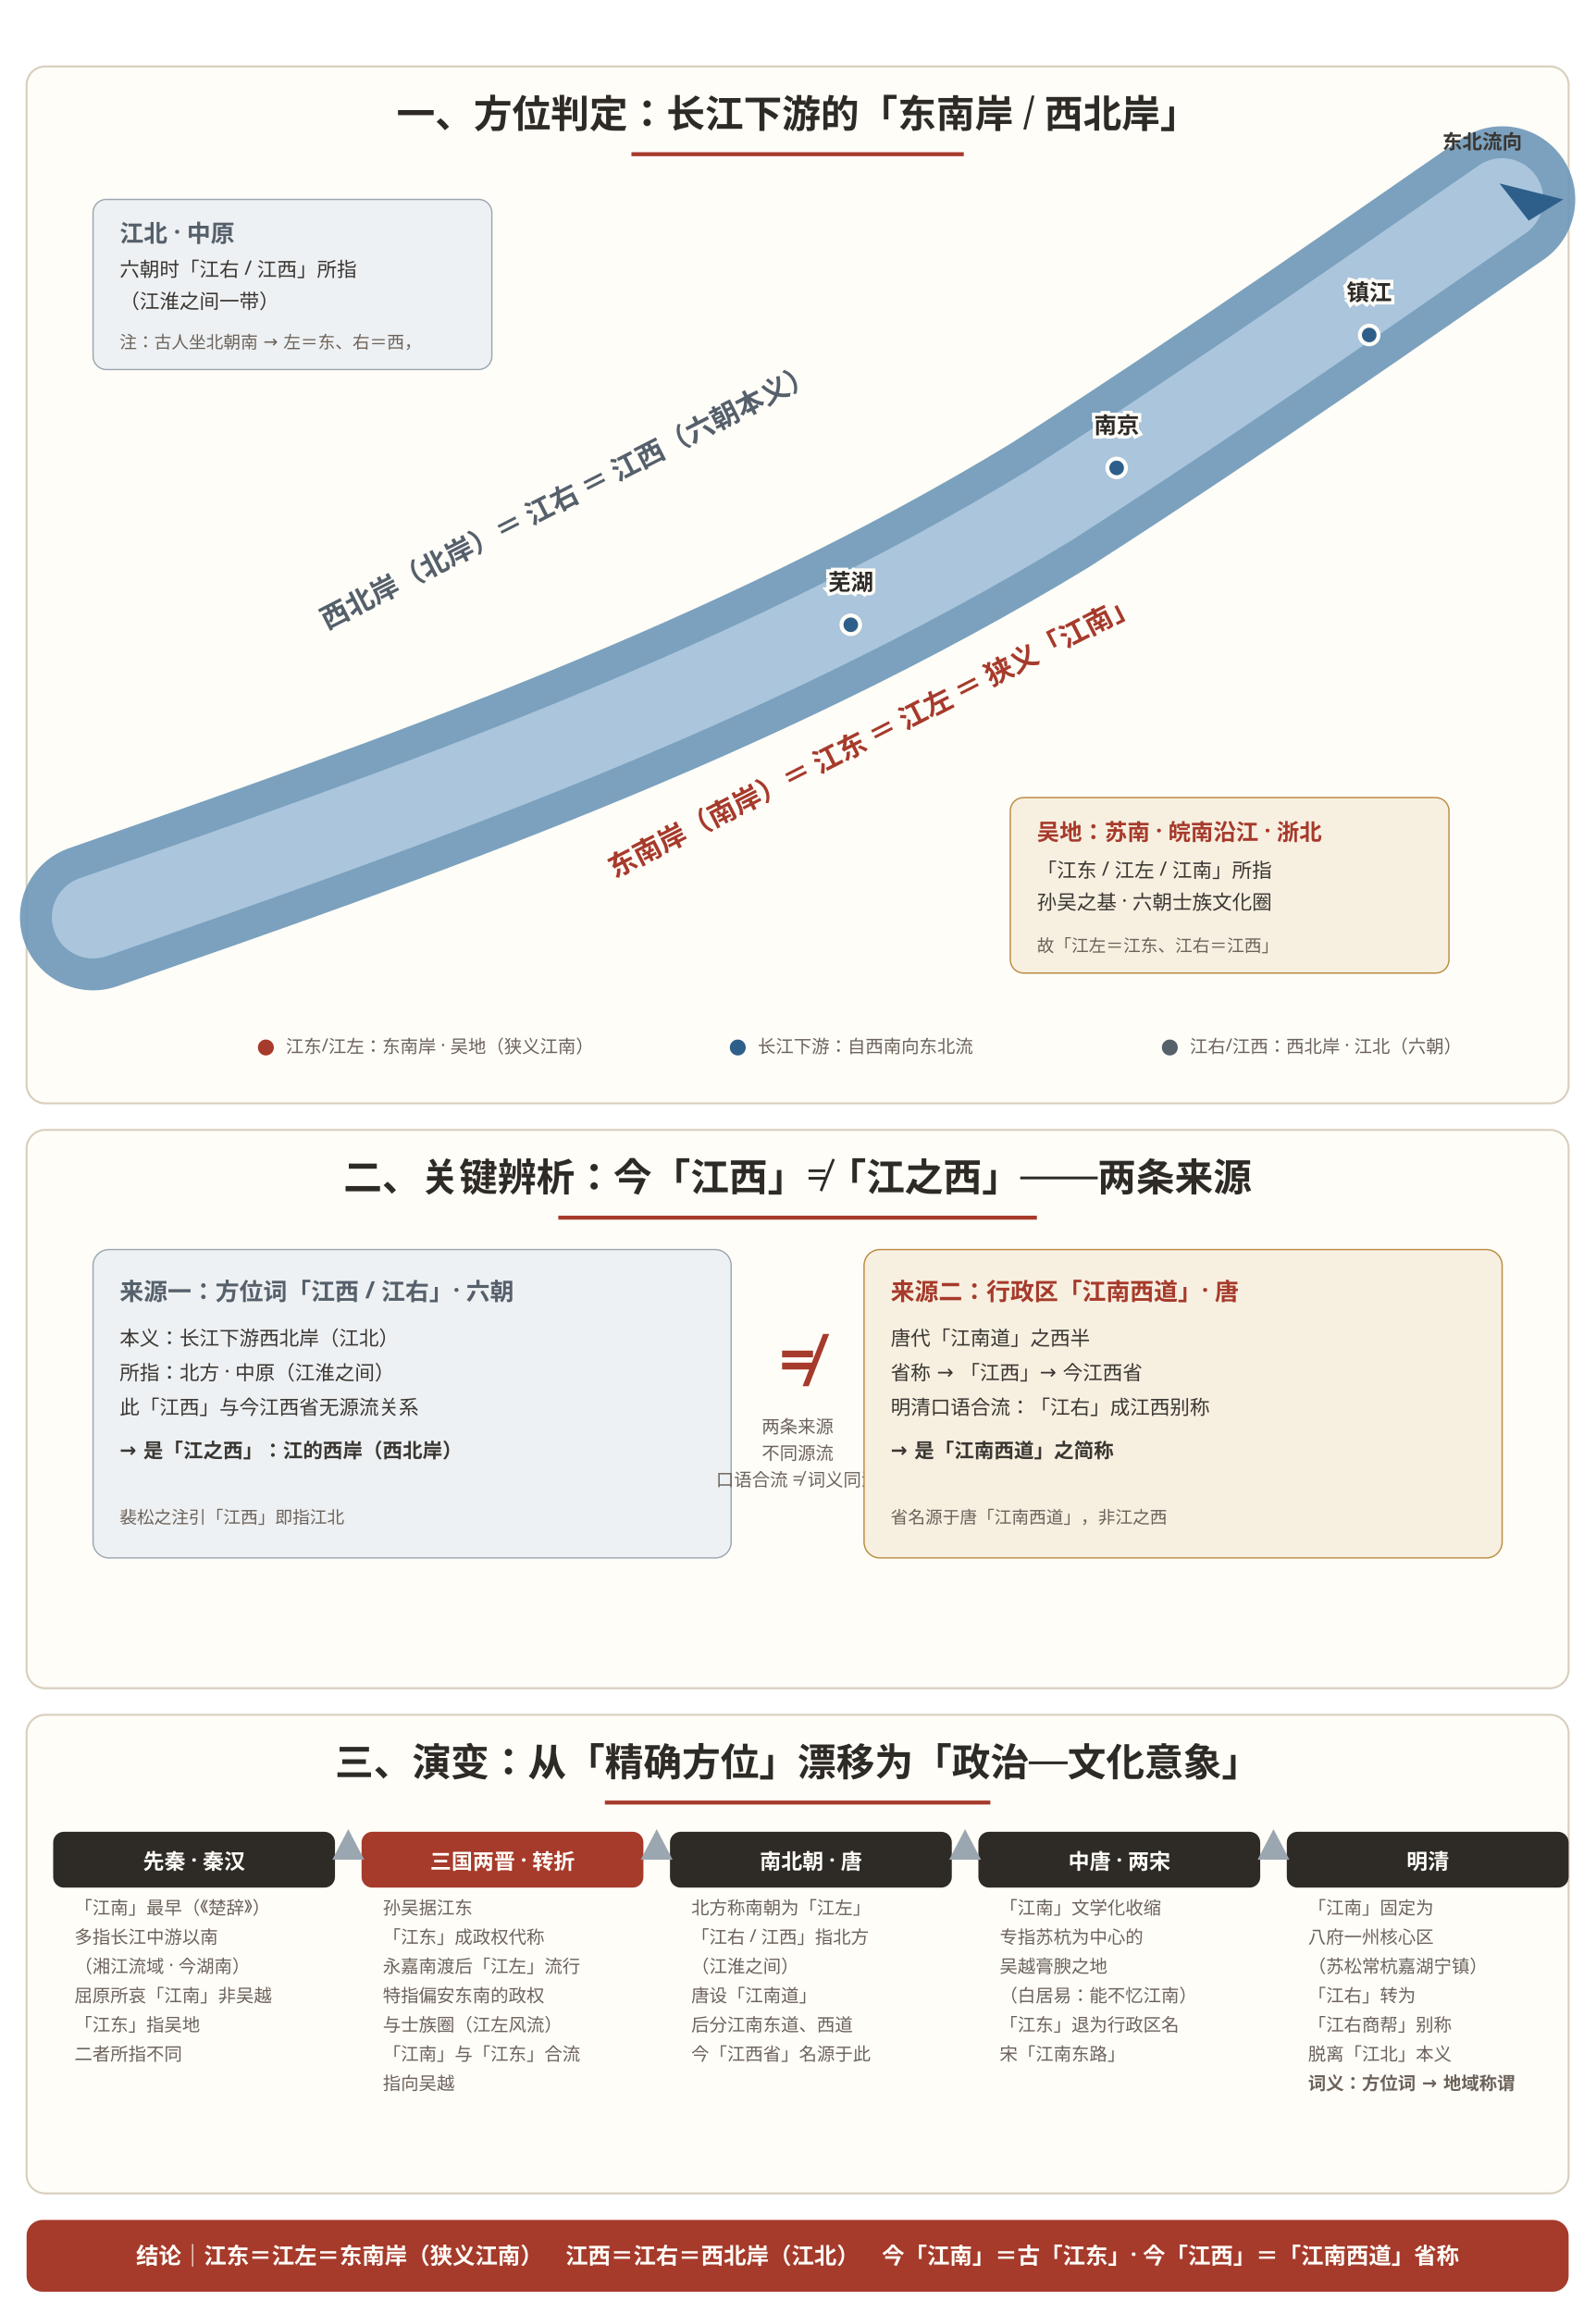
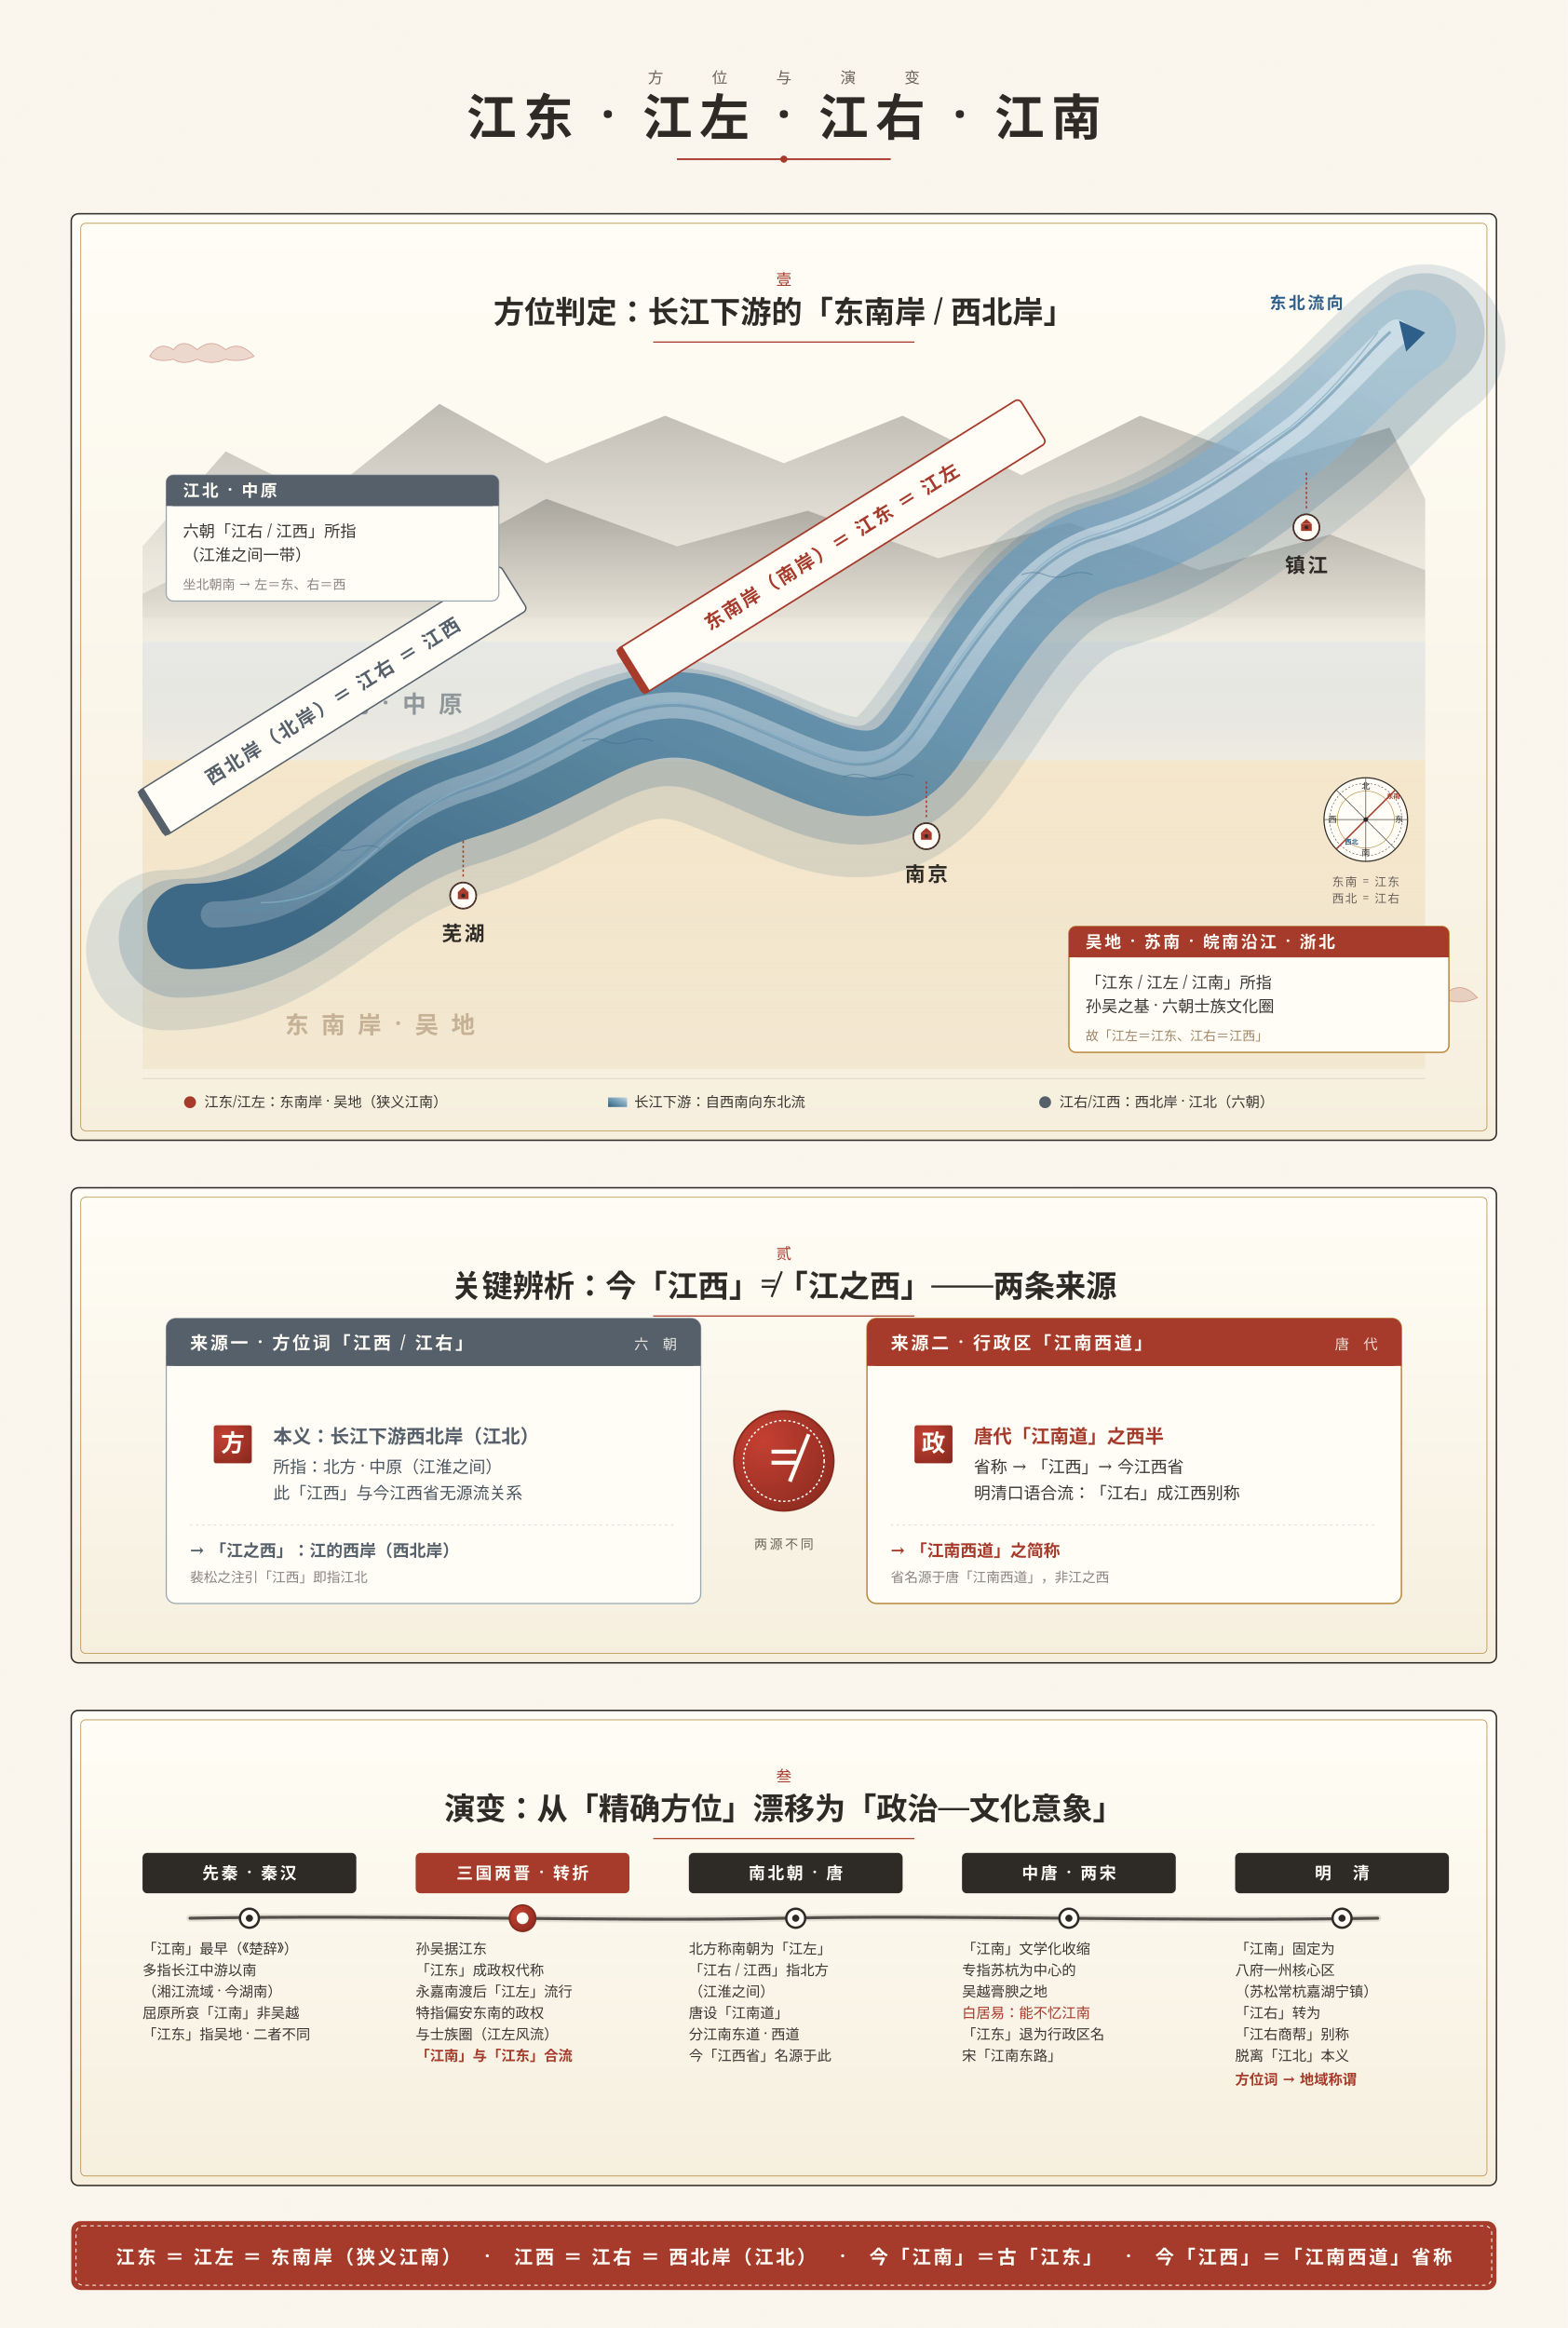
- <svg xmlns="http://www.w3.org/2000/svg" width="1200" height="1740" viewBox="0 0 1200 1740" font-family="'PingFang SC','Hiragino Sans GB','Microsoft YaHei',sans-serif">
-   <style>
-   .serif{font-family:'Songti SC','STSong','Noto Serif SC',serif}
-   .title{font-size:29px;font-weight:700;fill:#2e2a26}
-   .ink{fill:#2e2a26}
-   .verm{fill:#a63a2b}
-   .gray{fill:#55606b}
-   .blue{fill:#2e5f8a}
-   .body{font-size:15px;fill:#3a3632}
-   .small{font-size:13.5px;fill:#6b625a}
-   .panel{fill:#fffdf8;stroke:#d8cfbe;stroke-width:1.5}
-   .chip{fill:#2e2a26}
-   .chipx{fill:#a63a2b}
-   .halo{paint-order:stroke;stroke:#fffdf8;stroke-width:5}
- </style>
-   <rect x="20" y="50" width="1160" height="780" rx="14" class="panel" />
-   <text x="600" y="96" text-anchor="middle" class="serif title">一、方位判定：长江下游的「东南岸 / 西北岸」</text>
-   <line x1="475" y1="116" x2="725" y2="116" stroke="#a63a2b" stroke-width="3" />
-   <path d="M 70 690 C 300 610, 560 520, 790 380 C 930 290, 1050 205, 1130 150" fill="none" stroke="#6d97b8" stroke-width="110" stroke-linecap="round" opacity="0.9" />
-   <path d="M 70 690 C 300 610, 560 520, 790 380 C 930 290, 1050 205, 1130 150" fill="none" stroke="#aac5dc" stroke-width="62" stroke-linecap="round" />
-   <polygon points="1128,138 1150,166 1176,150" fill="#2e5f8a" />
-   <text x="1115" y="112" text-anchor="middle" class="body" font-weight="700" fill="#2e5f8a">东北流向</text>
-   <circle cx="640" cy="470" r="7" fill="#2e5f8a" stroke="#fffdf8" stroke-width="3" />
-   <text x="640" y="444" text-anchor="middle" font-size="17" fill="#2e2a26" class="halo" font-weight="700">芜湖</text>
-   <circle cx="840" cy="352" r="7" fill="#2e5f8a" stroke="#fffdf8" stroke-width="3" />
-   <text x="840" y="326" text-anchor="middle" font-size="17" fill="#2e2a26" class="halo" font-weight="700">南京</text>
-   <circle cx="1030" cy="252" r="7" fill="#2e5f8a" stroke="#fffdf8" stroke-width="3" />
-   <text x="1030" y="226" text-anchor="middle" font-size="17" fill="#2e2a26" class="halo" font-weight="700">镇江</text>
-   <text x="430" y="380" text-anchor="middle" transform="rotate(-27 430 380)" font-size="21" font-weight="700" fill="#55606b" class="halo">西北岸（北岸）＝ 江右 ＝ 江西（六朝本义）</text>
-   <text x="660" y="560" text-anchor="middle" transform="rotate(-27 660 560)" font-size="21" font-weight="700" fill="#a63a2b" class="halo">东南岸（南岸）＝ 江东 ＝ 江左 ＝ 狭义「江南」</text>
-   <rect x="70" y="150" width="300" height="128" rx="10" fill="#eef1f3" stroke="#9aa6b0" />
-   <text x="90" y="182" font-size="18" font-weight="700" fill="#55606b">江北 · 中原</text>
-   <text x="90" y="208" class="body" fill="#4a5560">六朝时「江右 / 江西」所指</text>
-   <text x="90" y="232" class="body" fill="#4a5560">（江淮之间一带）</text>
-   <text x="90" y="262" font-size="13" fill="#6b625a">注：古人坐北朝南 → 左＝东、右＝西，</text>
-   <rect x="760" y="600" width="330" height="132" rx="10" fill="#f7f0e1" stroke="#b98a3f" />
-   <text x="780" y="632" font-size="17" font-weight="700" fill="#a63a2b">吴地：苏南 · 皖南沿江 · 浙北</text>
-   <text x="780" y="660" class="body">「江东 / 江左 / 江南」所指</text>
-   <text x="780" y="684" class="body">孙吴之基 · 六朝士族文化圈</text>
-   <text x="780" y="716" font-size="13" fill="#6b625a">故「江左＝江东、江右＝江西」</text>
-   <circle cx="200" cy="788" r="6" fill="#a63a2b" />
-   <text x="215" y="792" class="small">江东/江左：东南岸 · 吴地（狭义江南）</text>
-   <circle cx="555" cy="788" r="6" fill="#2e5f8a" />
-   <text x="570" y="792" class="small">长江下游：自西南向东北流</text>
-   <circle cx="880" cy="788" r="6" fill="#55606b" />
-   <text x="895" y="792" class="small">江右/江西：西北岸 · 江北（六朝）</text>
-   <rect x="20" y="850" width="1160" height="420" rx="14" class="panel" />
-   <text x="600" y="896" text-anchor="middle" class="serif title">二、关键辨析：今「江西」≠「江之西」——两条来源</text>
-   <line x1="420" y1="916" x2="780" y2="916" stroke="#a63a2b" stroke-width="3" />
-   <rect x="70" y="940" width="480" height="232" rx="12" fill="#eef1f3" stroke="#9aa6b0" />
-   <text x="90" y="978" font-size="18" font-weight="700" fill="#55606b">来源一：方位词「江西 / 江右」· 六朝</text>
-   <text x="90" y="1012" class="body" fill="#4a5560">本义：长江下游西北岸（江北）</text>
-   <text x="90" y="1038" class="body" fill="#4a5560">所指：北方 · 中原（江淮之间）</text>
-   <text x="90" y="1064" class="body" fill="#4a5560">此「江西」与今江西省无源流关系</text>
-   <text x="90" y="1096" class="body" font-weight="700" fill="#55606b">→ 是「江之西」：江的西岸（西北岸）</text>
-   <text x="90" y="1146" font-size="13" fill="#6b625a">裴松之注引「江西」即指江北</text>
-   <text x="600" y="1040" text-anchor="middle" font-size="48" font-weight="700" fill="#a63a2b">≠</text>
-   <text x="600" y="1078" text-anchor="middle" class="small">两条来源</text>
-   <text x="600" y="1098" text-anchor="middle" class="small">不同源流</text>
-   <text x="600" y="1118" text-anchor="middle" class="small">口语合流 ≠ 词义同源</text>
-   <rect x="650" y="940" width="480" height="232" rx="12" fill="#f7f0e1" stroke="#b98a3f" />
-   <text x="670" y="978" font-size="18" font-weight="700" fill="#a63a2b">来源二：行政区「江南西道」· 唐</text>
-   <text x="670" y="1012" class="body">唐代「江南道」之西半</text>
-   <text x="670" y="1038" class="body">省称 → 「江西」→ 今江西省</text>
-   <text x="670" y="1064" class="body">明清口语合流：「江右」成江西别称</text>
-   <text x="670" y="1096" class="body" font-weight="700" fill="#a63a2b">→ 是「江南西道」之简称</text>
-   <text x="670" y="1146" font-size="13" fill="#6b625a">省名源于唐「江南西道」，非江之西</text>
-   <rect x="20" y="1290" width="1160" height="360" rx="14" class="panel" />
-   <text x="600" y="1336" text-anchor="middle" class="serif title">三、演变：从「精确方位」漂移为「政治—文化意象」</text>
-   <line x1="455" y1="1356" x2="745" y2="1356" stroke="#a63a2b" stroke-width="3" />
-   <rect x="40" y="1378" width="212" height="42" rx="8" class="chip" />
-   <text x="146" y="1406" text-anchor="middle" font-size="16" font-weight="700" fill="#fffdf8">先秦 · 秦汉</text>
-   <text x="56" y="1440" class="small" fill="#3a3632">「江南」最早（《楚辞》）</text>
-   <text x="56" y="1462" class="small" fill="#3a3632">多指长江中游以南</text>
-   <text x="56" y="1484" class="small" fill="#3a3632">（湘江流域 · 今湖南）</text>
-   <text x="56" y="1506" class="small" fill="#3a3632">屈原所哀「江南」非吴越</text>
-   <text x="56" y="1528" class="small" fill="#3a3632">「江东」指吴地</text>
-   <text x="56" y="1550" class="small" fill="#3a3632">二者所指不同</text>
-   <rect x="272" y="1378" width="212" height="42" rx="8" class="chipx" />
-   <text x="378" y="1406" text-anchor="middle" font-size="16" font-weight="700" fill="#fffdf8">三国两晋 · 转折</text>
-   <text x="288" y="1440" class="small" fill="#3a3632">孙吴据江东</text>
-   <text x="288" y="1462" class="small" fill="#3a3632">「江东」成政权代称</text>
-   <text x="288" y="1484" class="small" fill="#3a3632">永嘉南渡后「江左」流行</text>
-   <text x="288" y="1506" class="small" fill="#3a3632">特指偏安东南的政权</text>
-   <text x="288" y="1528" class="small" fill="#3a3632">与士族圈（江左风流）</text>
-   <text x="288" y="1550" class="small" fill="#3a3632">「江南」与「江东」合流</text>
-   <text x="288" y="1572" class="small" fill="#3a3632">指向吴越</text>
-   <rect x="504" y="1378" width="212" height="42" rx="8" class="chip" />
-   <text x="610" y="1406" text-anchor="middle" font-size="16" font-weight="700" fill="#fffdf8">南北朝 · 唐</text>
-   <text x="520" y="1440" class="small" fill="#3a3632">北方称南朝为「江左」</text>
-   <text x="520" y="1462" class="small" fill="#3a3632">「江右 / 江西」指北方</text>
-   <text x="520" y="1484" class="small" fill="#3a3632">（江淮之间）</text>
-   <text x="520" y="1506" class="small" fill="#3a3632">唐设「江南道」</text>
-   <text x="520" y="1528" class="small" fill="#3a3632">后分江南东道、西道</text>
-   <text x="520" y="1550" class="small" fill="#3a3632">今「江西省」名源于此</text>
-   <rect x="736" y="1378" width="212" height="42" rx="8" class="chip" />
-   <text x="842" y="1406" text-anchor="middle" font-size="16" font-weight="700" fill="#fffdf8">中唐 · 两宋</text>
-   <text x="752" y="1440" class="small" fill="#3a3632">「江南」文学化收缩</text>
-   <text x="752" y="1462" class="small" fill="#3a3632">专指苏杭为中心的</text>
-   <text x="752" y="1484" class="small" fill="#3a3632">吴越膏腴之地</text>
-   <text x="752" y="1506" class="small" fill="#3a3632">（白居易：能不忆江南）</text>
-   <text x="752" y="1528" class="small" fill="#3a3632">「江东」退为行政区名</text>
-   <text x="752" y="1550" class="small" fill="#3a3632">宋「江南东路」</text>
-   <rect x="968" y="1378" width="212" height="42" rx="8" class="chip" />
-   <text x="1074" y="1406" text-anchor="middle" font-size="16" font-weight="700" fill="#fffdf8">明清</text>
-   <text x="984" y="1440" class="small" fill="#3a3632">「江南」固定为</text>
-   <text x="984" y="1462" class="small" fill="#3a3632">八府一州核心区</text>
-   <text x="984" y="1484" class="small" fill="#3a3632">（苏松常杭嘉湖宁镇）</text>
-   <text x="984" y="1506" class="small" fill="#3a3632">「江右」转为</text>
-   <text x="984" y="1528" class="small" fill="#3a3632">「江右商帮」别称</text>
-   <text x="984" y="1550" class="small" fill="#3a3632">脱离「江北」本义</text>
-   <text x="984" y="1572" class="small" fill="#a63a2b" font-weight="700">词义：方位词 → 地域称谓</text>
-   <polygon points="262,1376 274,1399 250,1399" fill="#9aa6b0" />
-   <polygon points="494,1376 506,1399 482,1399" fill="#9aa6b0" />
-   <polygon points="726,1376 738,1399 714,1399" fill="#9aa6b0" />
-   <polygon points="958,1376 970,1399 946,1399" fill="#9aa6b0" />
-   <rect x="20" y="1670" width="1160" height="54" rx="12" fill="#a63a2b" />
-   <text x="600" y="1703" text-anchor="middle" font-size="17" font-weight="700" fill="#fffdf8">结论｜江东＝江左＝东南岸（狭义江南）　江西＝江右＝西北岸（江北）　今「江南」＝古「江东」· 今「江西」＝「江南西道」省称</text>
+ <svg xmlns="http://www.w3.org/2000/svg" width="1320" height="1960" viewBox="0 0 1320 1960" font-family="'Songti SC','Noto Serif SC','STSong','Source Han Serif SC',serif">
+   <defs>
+     <filter id="paperGrain" x="0" y="0" width="100%" height="100%">
+       <feTurbulence type="fractalNoise" baseFrequency="0.9" numOctaves="2" seed="3" />
+       <feColorMatrix values="0 0 0 0 0.62                               0 0 0 0 0.55                               0 0 0 0 0.42                               0 0 0 0.05 0" />
+       <feComposite in2="SourceGraphic" operator="in" />
+     </filter>
+     <filter id="inkBleed" x="-20%" y="-20%" width="140%" height="140%">
+       <feGaussianBlur stdDeviation="0.5" />
+     </filter>
+     <linearGradient id="riverGrad" x1="0.05" y1="0.95" x2="0.95" y2="0.05">
+       <stop offset="0%" stop-color="#2c5d7e" stop-opacity="0.95" />
+       <stop offset="35%" stop-color="#4a7e9e" stop-opacity="0.88" />
+       <stop offset="70%" stop-color="#6c9bba" stop-opacity="0.78" />
+       <stop offset="100%" stop-color="#9cc0d6" stop-opacity="0.65" />
+     </linearGradient>
+     <linearGradient id="riverShine" x1="0" y1="0" x2="0" y2="1">
+       <stop offset="0%" stop-color="#eaf3f8" stop-opacity="0.95" />
+       <stop offset="50%" stop-color="#ffffff" stop-opacity="0.75" />
+       <stop offset="100%" stop-color="#eaf3f8" stop-opacity="0.4" />
+     </linearGradient>
+     <linearGradient id="mountainGrad1" x1="0" y1="0" x2="0" y2="1">
+       <stop offset="0%" stop-color="#8a8780" stop-opacity="0.55" />
+       <stop offset="100%" stop-color="#b5b1a8" stop-opacity="0.1" />
+     </linearGradient>
+     <linearGradient id="mountainGrad2" x1="0" y1="0" x2="0" y2="1">
+       <stop offset="0%" stop-color="#6a6862" stop-opacity="0.45" />
+       <stop offset="100%" stop-color="#9a958c" stop-opacity="0.1" />
+     </linearGradient>
+     <radialGradient id="sealGrad" cx="0.3" cy="0.3" r="0.9">
+       <stop offset="0%" stop-color="#c44032" />
+       <stop offset="100%" stop-color="#8a2a1f" />
+     </radialGradient>
+     <linearGradient id="northBank" x1="0" y1="0" x2="0" y2="1">
+       <stop offset="0%" stop-color="#cfd8df" stop-opacity="0.45" />
+       <stop offset="100%" stop-color="#a8b3bd" stop-opacity="0.15" />
+     </linearGradient>
+     <linearGradient id="southBank" x1="0" y1="0" x2="0" y2="1">
+       <stop offset="0%" stop-color="#f0d9b0" stop-opacity="0.5" />
+       <stop offset="100%" stop-color="#e0c290" stop-opacity="0.18" />
+     </linearGradient>
+     <linearGradient id="panelBg" x1="0" y1="0" x2="0" y2="1">
+       <stop offset="0%" stop-color="#fffdf6" />
+       <stop offset="100%" stop-color="#f6efde" />
+     </linearGradient>
+     <symbol id="cloud" viewBox="0 0 120 40">
+       <path d="M 5 25 Q 15 8, 30 18 Q 40 5, 55 18 Q 70 5, 85 18 Q 100 8, 115 25 Q 100 32, 85 28 Q 70 35, 55 28 Q 40 35, 30 28 Q 15 32, 5 25 Z" fill="#a63a2b" fill-opacity="0.18" stroke="#a63a2b" stroke-width="0.8" stroke-opacity="0.4" />
+     </symbol>
+     <symbol id="compass" viewBox="-50 -50 100 100">
+       <circle r="44" fill="#fffdf6" stroke="#2e2a26" stroke-width="1.2" />
+       <circle r="38" fill="none" stroke="#2e2a26" stroke-width="0.5" stroke-dasharray="2 2" />
+       <circle r="30" fill="none" stroke="#b98a3f" stroke-width="0.6" />
+       <g stroke="#2e2a26" stroke-width="0.6">
+         <line x1="0" y1="-44" x2="0" y2="44" />
+         <line x1="-44" y1="0" x2="44" y2="0" />
+         <line x1="-31" y1="-31" x2="31" y2="31" />
+         <line x1="-31" y1="31" x2="31" y2="-31" />
+       </g>
+       <g stroke="#a63a2b" stroke-width="1.4">
+         <line x1="-31" y1="31" x2="31" y2="-31" />
+       </g>
+       <g fill="#2e2a26" font-size="9" text-anchor="middle">
+         <text y="-32">北</text>
+         <text y="38">南</text>
+         <text x="35" y="3">东</text>
+         <text x="-35" y="3">西</text>
+       </g>
+       <text x="22" y="-22" font-size="7" fill="#a63a2b" font-weight="700">东南</text>
+       <text x="-22" y="26" font-size="7" fill="#2e5f8a" font-weight="700">西北</text>
+       <circle r="2.5" fill="#2e2a26" />
+     </symbol>
+     <symbol id="city" viewBox="-14 -14 28 28">
+       <circle r="11" fill="#fffdf6" stroke="#2e2a26" stroke-width="1.4" />
+       <circle r="11" fill="none" stroke="#a63a2b" stroke-width="0.6" stroke-dasharray="1.5 1.5" />
+       <rect x="-4.5" y="-3" width="9" height="6" fill="#a63a2b" />
+       <polygon points="-4.5,-3 0,-7 4.5,-3" fill="#a63a2b" />
+       <circle r="1.6" fill="#2e2a26" />
+     </symbol>
+     <symbol id="ripple" viewBox="0 0 60 8">
+       <path d="M 0 4 Q 10 0, 20 4 T 40 4 T 60 4" fill="none" stroke="#3a6b8a" stroke-width="0.8" stroke-opacity="0.5" />
+     </symbol>
+   </defs>
+   <rect width="1320" height="1960" fill="#faf6ee" />
+   <rect width="1320" height="1960" fill="#faf6ee" filter="url(#paperGrain)" opacity="0.3" />
+   <g transform="translate(660, 70)">
+     <text text-anchor="middle" font-size="13" letter-spacing="14" fill="#6b625a">方　位　与　演　变</text>
+     <text y="44" text-anchor="middle" font-size="42" font-weight="700" fill="#2e2a26" letter-spacing="6">江东 · 江左 · 江右 · 江南</text>
+     <line x1="-90" y1="64" x2="90" y2="64" stroke="#a63a2b" stroke-width="1.5" />
+     <circle cx="0" cy="64" r="3" fill="#a63a2b" />
+   </g>
+   <g transform="translate(60, 180)">
+     <rect width="1200" height="780" rx="6" fill="url(#panelBg)" stroke="#2e2a26" stroke-width="1.2" />
+     <rect x="8" y="8" width="1184" height="764" rx="4" fill="none" stroke="#b98a3f" stroke-width="0.6" />
+     <g transform="translate(600, 60)">
+       <text text-anchor="middle" font-size="13" letter-spacing="6" fill="#a63a2b">壹</text>
+       <text y="32" text-anchor="middle" font-size="26" font-weight="700" fill="#2e2a26">方位判定：长江下游的「东南岸 / 西北岸」</text>
+       <line x1="-110" y1="48" x2="110" y2="48" stroke="#a63a2b" stroke-width="1" />
+     </g>
+     <g>
+       <path d="M 60 280 L 130 200 L 210 240 L 310 160 L 400 210 L 500 170 L 600 210 L 700 170 L 800 220 L 900 170 L 1010 210 L 1110 180 L 1140 240 L 1140 340 L 60 340 Z" fill="url(#mountainGrad1)" />
+       <path d="M 60 320 L 180 260 L 290 300 L 400 240 L 510 280 L 620 250 L 730 290 L 840 260 L 950 300 L 1060 270 L 1140 300 L 1140 360 L 60 360 Z" fill="url(#mountainGrad2)" />
+     </g>
+     <g>
+       <path d="M 60 360 L 1140 360 L 1140 460 L 60 460 Z" fill="url(#northBank)" />
+       <text x="200" y="420" font-size="20" font-weight="700" fill="#55606b" letter-spacing="3" opacity="0.6">江  北 · 中  原</text>
+     </g>
+     <g>
+       <path d="M 60 460 L 1140 460 L 1140 720 L 60 720 Z" fill="url(#southBank)" />
+       <text x="180" y="690" font-size="20" font-weight="700" fill="#a08566" letter-spacing="3" opacity="0.55">东 南 岸 · 吴 地</text>
+     </g>
+     <use href="#cloud" x="50" y="100" width="120" height="32" />
+     <use href="#cloud" x="1080" y="640" width="120" height="32" />
+     <g>
+       <path d="M 80 620 C 180 620, 220 540, 320 510 C 420 480, 460 420, 540 450 C 620 480, 670 520, 720 460 C 770 400, 800 320, 870 300 C 940 280, 990 240, 1040 200 C 1085 165, 1110 130, 1140 110" fill="none" stroke="#2c5d7e" stroke-width="135" stroke-linecap="round" opacity="0.14" filter="url(#inkBleed)" />
+       <path d="M 90 610 C 190 610, 225 530, 325 500 C 425 470, 465 410, 545 440 C 625 470, 670 510, 720 450 C 770 390, 800 310, 870 290 C 940 270, 990 230, 1040 190 C 1085 155, 1110 125, 1140 100" fill="none" stroke="#3a6b8a" stroke-width="100" stroke-linecap="round" opacity="0.22" filter="url(#inkBleed)" />
+       <path id="mainRiver" d="M 100 600 C 200 600, 230 520, 330 490 C 430 460, 470 400, 550 430 C 630 460, 680 500, 720 440 C 760 380, 800 300, 870 280 C 940 260, 990 220, 1040 180 C 1080 145, 1100 120, 1130 100" fill="none" stroke="url(#riverGrad)" stroke-width="72" stroke-linecap="round" opacity="0.92" />
+       <path d="M 120 590 C 220 590, 240 510, 335 482 C 430 452, 470 392, 548 422 C 628 452, 676 492, 716 434 C 756 374, 800 294, 864 274 C 934 254, 984 216, 1034 178 C 1074 144, 1094 118, 1116 100" fill="none" stroke="url(#riverShine)" stroke-width="22" stroke-linecap="round" opacity="0.55" />
+       <path d="M 140 586 C 230 586, 250 508, 340 482 C 430 452, 470 392, 548 422 C 628 452, 672 492, 712 434 C 752 374, 800 294, 860 274 C 930 254, 980 216, 1030 180 C 1070 146, 1088 120, 1110 100" fill="none" stroke="#5d8ba6" stroke-width="2.5" stroke-linecap="round" opacity="0.55" />
+       <path d="M 160 580 C 245 580, 260 506, 340 480 C 426 450, 468 390, 546 420 C 622 450, 668 490, 708 434 C 748 374, 800 292, 856 272 C 926 252, 976 214, 1026 180 C 1066 146, 1084 120, 1100 100" fill="none" stroke="#88b0c8" stroke-width="1.2" stroke-linecap="round" opacity="0.7" />
+       <use href="#ripple" x="200" y="530" width="60" height="8" />
+       <use href="#ripple" x="430" y="440" width="60" height="8" />
+       <use href="#ripple" x="650" y="470" width="60" height="8" />
+       <use href="#ripple" x="800" y="300" width="60" height="8" />
+     </g>
+     <g>
+       <polygon points="1118,90 1140,100 1124,116" fill="#2e5f8a" />
+       <text x="1040" y="80" text-anchor="middle" font-size="14" font-weight="700" fill="#2e5f8a" letter-spacing="2">东北流向</text>
+     </g>
+     <g>
+       <g>
+         <line x1="330" y1="528" x2="330" y2="560" stroke="#a63a2b" stroke-width="1.2" stroke-dasharray="2 2" />
+         <use href="#city" x="316" y="560" width="28" height="28" />
+         <text x="330" y="612" text-anchor="middle" font-size="17" font-weight="700" fill="#2e2a26" letter-spacing="2">芜湖</text>
+       </g>
+       <g>
+         <line x1="720" y1="478" x2="720" y2="510" stroke="#a63a2b" stroke-width="1.2" stroke-dasharray="2 2" />
+         <use href="#city" x="706" y="510" width="28" height="28" />
+         <text x="720" y="562" text-anchor="middle" font-size="17" font-weight="700" fill="#2e2a26" letter-spacing="2">南京</text>
+       </g>
+       <g>
+         <line x1="1040" y1="218" x2="1040" y2="250" stroke="#a63a2b" stroke-width="1.2" stroke-dasharray="2 2" />
+         <use href="#city" x="1026" y="250" width="28" height="28" />
+         <text x="1040" y="302" text-anchor="middle" font-size="17" font-weight="700" fill="#2e2a26" letter-spacing="2">镇江</text>
+       </g>
+     </g>
+     <g>
+       <g transform="translate(220, 410) rotate(-32)">
+         <rect x="-180" y="-22" width="360" height="44" rx="4" fill="#fffdf6" stroke="#55606b" stroke-width="1.2" />
+         <rect x="-180" y="-22" width="6" height="44" fill="#55606b" />
+         <text x="0" y="6" text-anchor="middle" font-size="16" font-weight="700" fill="#55606b" letter-spacing="2">西北岸（北岸）＝ 江右 ＝ 江西</text>
+       </g>
+       <g transform="translate(640, 280) rotate(-32)">
+         <rect x="-200" y="-22" width="400" height="44" rx="4" fill="#fffdf6" stroke="#a63a2b" stroke-width="1.4" />
+         <rect x="-200" y="-22" width="6" height="44" fill="#a63a2b" />
+         <text x="0" y="6" text-anchor="middle" font-size="16" font-weight="700" fill="#a63a2b" letter-spacing="2">东南岸（南岸）＝ 江东 ＝ 江左</text>
+       </g>
+     </g>
+     <g transform="translate(80, 220)">
+       <rect width="280" height="106" rx="6" fill="#fffdf6" stroke="#9aa6b0" stroke-width="1" />
+       <rect width="280" height="26" rx="6" fill="#55606b" />
+       <rect y="20" width="280" height="6" fill="#55606b" />
+       <text x="14" y="18" font-size="14" font-weight="700" fill="#fffdf6" letter-spacing="2">江北 · 中原</text>
+       <text x="14" y="52" font-size="13.5" fill="#3a3632">六朝「江右 / 江西」所指</text>
+       <text x="14" y="72" font-size="13.5" fill="#3a3632">（江淮之间一带）</text>
+       <text x="14" y="96" font-size="11" fill="#8a8480">坐北朝南 → 左＝东、右＝西</text>
+     </g>
+     <g transform="translate(840, 600)">
+       <rect width="320" height="106" rx="6" fill="#fffdf6" stroke="#b98a3f" stroke-width="1.2" />
+       <rect width="320" height="26" rx="6" fill="#a63a2b" />
+       <rect y="20" width="320" height="6" fill="#a63a2b" />
+       <text x="14" y="18" font-size="14" font-weight="700" fill="#fffdf6" letter-spacing="2">吴地 · 苏南 · 皖南沿江 · 浙北</text>
+       <text x="14" y="52" font-size="13.5" fill="#3a3632">「江东 / 江左 / 江南」所指</text>
+       <text x="14" y="72" font-size="13.5" fill="#3a3632">孙吴之基 · 六朝士族文化圈</text>
+       <text x="14" y="96" font-size="11" fill="#a08566">故「江左＝江东、江右＝江西」</text>
+     </g>
+     <g transform="translate(1090, 510)">
+       <use href="#compass" x="-40" y="-40" width="80" height="80" />
+       <text y="56" text-anchor="middle" font-size="10" fill="#6b625a" letter-spacing="1">东南 = 江东</text>
+       <text y="70" text-anchor="middle" font-size="10" fill="#6b625a" letter-spacing="1">西北 = 江右</text>
+     </g>
+     <g transform="translate(60, 736)">
+       <line x1="0" y1="-8" x2="1080" y2="-8" stroke="#d8cfbe" stroke-width="0.6" />
+       <g transform="translate(40, 12)">
+         <circle cx="0" cy="0" r="5" fill="#a63a2b" />
+         <text x="12" y="4" font-size="12" fill="#3a3632">江东/江左：东南岸 · 吴地（狭义江南）</text>
+       </g>
+       <g transform="translate(400, 12)">
+         <rect x="-8" y="-4" width="16" height="8" fill="url(#riverGrad)" />
+         <text x="14" y="4" font-size="12" fill="#3a3632">长江下游：自西南向东北流</text>
+       </g>
+       <g transform="translate(760, 12)">
+         <circle cx="0" cy="0" r="5" fill="#55606b" />
+         <text x="12" y="4" font-size="12" fill="#3a3632">江右/江西：西北岸 · 江北（六朝）</text>
+       </g>
+     </g>
+   </g>
+   <g transform="translate(60, 1000)">
+     <rect width="1200" height="400" rx="6" fill="url(#panelBg)" stroke="#2e2a26" stroke-width="1.2" />
+     <rect x="8" y="8" width="1184" height="384" rx="4" fill="none" stroke="#b98a3f" stroke-width="0.6" />
+     <g transform="translate(600, 60)">
+       <text text-anchor="middle" font-size="13" letter-spacing="6" fill="#a63a2b">贰</text>
+       <text y="32" text-anchor="middle" font-size="26" font-weight="700" fill="#2e2a26">关键辨析：今「江西」≠「江之西」——两条来源</text>
+       <line x1="-110" y1="48" x2="110" y2="48" stroke="#a63a2b" stroke-width="1" />
+     </g>
+     <g transform="translate(80, 110)">
+       <rect width="450" height="240" rx="8" fill="#fffdf6" stroke="#9aa6b0" stroke-width="1" />
+       <rect width="450" height="40" rx="8" fill="#55606b" />
+       <rect y="32" width="450" height="8" fill="#55606b" />
+       <text x="20" y="26" font-size="15" font-weight="700" fill="#fffdf6" letter-spacing="2">来源一 · 方位词「江西 / 江右」</text>
+       <text x="430" y="26" text-anchor="end" font-size="12" fill="#fffdf6" opacity="0.85">六　朝</text>
+       <g transform="translate(40, 90)">
+         <rect width="32" height="32" fill="url(#sealGrad)" rx="2" />
+         <text x="16" y="22" text-anchor="middle" font-size="20" font-weight="700" fill="#fffdf6">方</text>
+       </g>
+       <text x="90" y="105" font-size="16" font-weight="700" fill="#55606b">本义：长江下游西北岸（江北）</text>
+       <text x="90" y="130" font-size="14" fill="#4a5560">所指：北方 · 中原（江淮之间）</text>
+       <text x="90" y="152" font-size="14" fill="#4a5560">此「江西」与今江西省无源流关系</text>
+       <line x1="20" y1="174" x2="430" y2="174" stroke="#d8cfbe" stroke-width="0.6" stroke-dasharray="2 3" />
+       <text x="20" y="200" font-size="14" font-weight="700" fill="#55606b">→ 「江之西」：江的西岸（西北岸）</text>
+       <text x="20" y="222" font-size="11.5" fill="#8a8480">裴松之注引「江西」即指江北</text>
+     </g>
+     <g transform="translate(600, 230)">
+       <circle r="42" fill="url(#sealGrad)" stroke="#8a2a1f" stroke-width="1.5" />
+       <circle r="34" fill="none" stroke="#fffdf6" stroke-width="1.2" stroke-dasharray="2 2" />
+       <text text-anchor="middle" y="14" font-size="48" font-weight="700" fill="#fffdf6">≠</text>
+       <text text-anchor="middle" y="74" font-size="11" fill="#6b625a" letter-spacing="2">两源不同</text>
+     </g>
+     <g transform="translate(670, 110)">
+       <rect width="450" height="240" rx="8" fill="#fffdf6" stroke="#b98a3f" stroke-width="1.2" />
+       <rect width="450" height="40" rx="8" fill="#a63a2b" />
+       <rect y="32" width="450" height="8" fill="#a63a2b" />
+       <text x="20" y="26" font-size="15" font-weight="700" fill="#fffdf6" letter-spacing="2">来源二 · 行政区「江南西道」</text>
+       <text x="430" y="26" text-anchor="end" font-size="12" fill="#fffdf6" opacity="0.85">唐　代</text>
+       <g transform="translate(40, 90)">
+         <rect width="32" height="32" fill="url(#sealGrad)" rx="2" />
+         <text x="16" y="22" text-anchor="middle" font-size="20" font-weight="700" fill="#fffdf6">政</text>
+       </g>
+       <text x="90" y="105" font-size="16" font-weight="700" fill="#a63a2b">唐代「江南道」之西半</text>
+       <text x="90" y="130" font-size="14" fill="#3a3632">省称 → 「江西」→ 今江西省</text>
+       <text x="90" y="152" font-size="14" fill="#3a3632">明清口语合流：「江右」成江西别称</text>
+       <line x1="20" y1="174" x2="430" y2="174" stroke="#d8cfbe" stroke-width="0.6" stroke-dasharray="2 3" />
+       <text x="20" y="200" font-size="14" font-weight="700" fill="#a63a2b">→ 「江南西道」之简称</text>
+       <text x="20" y="222" font-size="11.5" fill="#8a8480">省名源于唐「江南西道」，非江之西</text>
+     </g>
+   </g>
+   <g transform="translate(60, 1440)">
+     <rect width="1200" height="400" rx="6" fill="url(#panelBg)" stroke="#2e2a26" stroke-width="1.2" />
+     <rect x="8" y="8" width="1184" height="384" rx="4" fill="none" stroke="#b98a3f" stroke-width="0.6" />
+     <g transform="translate(600, 60)">
+       <text text-anchor="middle" font-size="13" letter-spacing="6" fill="#a63a2b">叁</text>
+       <text y="32" text-anchor="middle" font-size="26" font-weight="700" fill="#2e2a26">演变：从「精确方位」漂移为「政治—文化意象」</text>
+       <line x1="-110" y1="48" x2="110" y2="48" stroke="#a63a2b" stroke-width="1" />
+     </g>
+     <path d="M 100 175 C 280 172, 460 178, 600 175 C 740 172, 920 178, 1100 175" fill="none" stroke="#3a3632" stroke-width="2.5" stroke-linecap="round" opacity="0.85" />
+     <path d="M 100 175 C 280 172, 460 178, 600 175 C 740 172, 920 178, 1100 175" fill="none" stroke="#3a3632" stroke-width="6" stroke-linecap="round" opacity="0.12" />
+     <g>
+       <g transform="translate(150, 175)">
+         <circle r="8" fill="#fffdf6" stroke="#2e2a26" stroke-width="2" />
+         <circle r="3" fill="#2e2a26" />
+         <g transform="translate(-90, -55)">
+           <rect width="180" height="34" rx="4" fill="#2e2a26" />
+           <text x="90" y="22" text-anchor="middle" font-size="14" font-weight="700" fill="#fffdf6" letter-spacing="2">先秦 · 秦汉</text>
+         </g>
+         <g transform="translate(-90, 30)" font-size="12" fill="#3a3632">
+           <text>「江南」最早（《楚辞》）</text>
+           <text y="18">多指长江中游以南</text>
+           <text y="36">（湘江流域 · 今湖南）</text>
+           <text y="54">屈原所哀「江南」非吴越</text>
+           <text y="72">「江东」指吴地 · 二者不同</text>
+         </g>
+       </g>
+       <g transform="translate(380, 175)">
+         <circle r="11" fill="url(#sealGrad)" stroke="#8a2a1f" stroke-width="1.5" />
+         <circle r="5" fill="#fffdf6" />
+         <g transform="translate(-90, -55)">
+           <rect width="180" height="34" rx="4" fill="#a63a2b" />
+           <text x="90" y="22" text-anchor="middle" font-size="14" font-weight="700" fill="#fffdf6" letter-spacing="2">三国两晋 · 转折</text>
+         </g>
+         <g transform="translate(-90, 30)" font-size="12" fill="#3a3632">
+           <text>孙吴据江东</text>
+           <text y="18">「江东」成政权代称</text>
+           <text y="36">永嘉南渡后「江左」流行</text>
+           <text y="54">特指偏安东南的政权</text>
+           <text y="72">与士族圈（江左风流）</text>
+           <text y="90" fill="#a63a2b" font-weight="700">「江南」与「江东」合流</text>
+         </g>
+       </g>
+       <g transform="translate(610, 175)">
+         <circle r="8" fill="#fffdf6" stroke="#2e2a26" stroke-width="2" />
+         <circle r="3" fill="#2e2a26" />
+         <g transform="translate(-90, -55)">
+           <rect width="180" height="34" rx="4" fill="#2e2a26" />
+           <text x="90" y="22" text-anchor="middle" font-size="14" font-weight="700" fill="#fffdf6" letter-spacing="2">南北朝 · 唐</text>
+         </g>
+         <g transform="translate(-90, 30)" font-size="12" fill="#3a3632">
+           <text>北方称南朝为「江左」</text>
+           <text y="18">「江右 / 江西」指北方</text>
+           <text y="36">（江淮之间）</text>
+           <text y="54">唐设「江南道」</text>
+           <text y="72">分江南东道 · 西道</text>
+           <text y="90">今「江西省」名源于此</text>
+         </g>
+       </g>
+       <g transform="translate(840, 175)">
+         <circle r="8" fill="#fffdf6" stroke="#2e2a26" stroke-width="2" />
+         <circle r="3" fill="#2e2a26" />
+         <g transform="translate(-90, -55)">
+           <rect width="180" height="34" rx="4" fill="#2e2a26" />
+           <text x="90" y="22" text-anchor="middle" font-size="14" font-weight="700" fill="#fffdf6" letter-spacing="2">中唐 · 两宋</text>
+         </g>
+         <g transform="translate(-90, 30)" font-size="12" fill="#3a3632">
+           <text>「江南」文学化收缩</text>
+           <text y="18">专指苏杭为中心的</text>
+           <text y="36">吴越膏腴之地</text>
+           <text y="54" fill="#a63a2b">白居易：能不忆江南</text>
+           <text y="72">「江东」退为行政区名</text>
+           <text y="90">宋「江南东路」</text>
+         </g>
+       </g>
+       <g transform="translate(1070, 175)">
+         <circle r="8" fill="#fffdf6" stroke="#2e2a26" stroke-width="2" />
+         <circle r="3" fill="#2e2a26" />
+         <g transform="translate(-90, -55)">
+           <rect width="180" height="34" rx="4" fill="#2e2a26" />
+           <text x="90" y="22" text-anchor="middle" font-size="14" font-weight="700" fill="#fffdf6" letter-spacing="2">明　清</text>
+         </g>
+         <g transform="translate(-90, 30)" font-size="12" fill="#3a3632">
+           <text>「江南」固定为</text>
+           <text y="18">八府一州核心区</text>
+           <text y="36">（苏松常杭嘉湖宁镇）</text>
+           <text y="54">「江右」转为</text>
+           <text y="72">「江右商帮」别称</text>
+           <text y="90">脱离「江北」本义</text>
+           <text y="110" fill="#a63a2b" font-weight="700">方位词 → 地域称谓</text>
+         </g>
+       </g>
+     </g>
+   </g>
+   <g transform="translate(60, 1870)">
+     <rect width="1200" height="58" rx="8" fill="#a63a2b" />
+     <rect x="4" y="4" width="1192" height="50" rx="6" fill="none" stroke="#fffdf6" stroke-width="0.8" stroke-dasharray="3 3" />
+     <text x="600" y="36" text-anchor="middle" font-size="16" font-weight="700" fill="#fffdf6" letter-spacing="2">
+       江东 ＝ 江左 ＝ 东南岸（狭义江南）　·　江西 ＝ 江右 ＝ 西北岸（江北）　·　今「江南」＝古「江东」　·　今「江西」＝「江南西道」省称
+     </text>
+   </g>
</svg>
